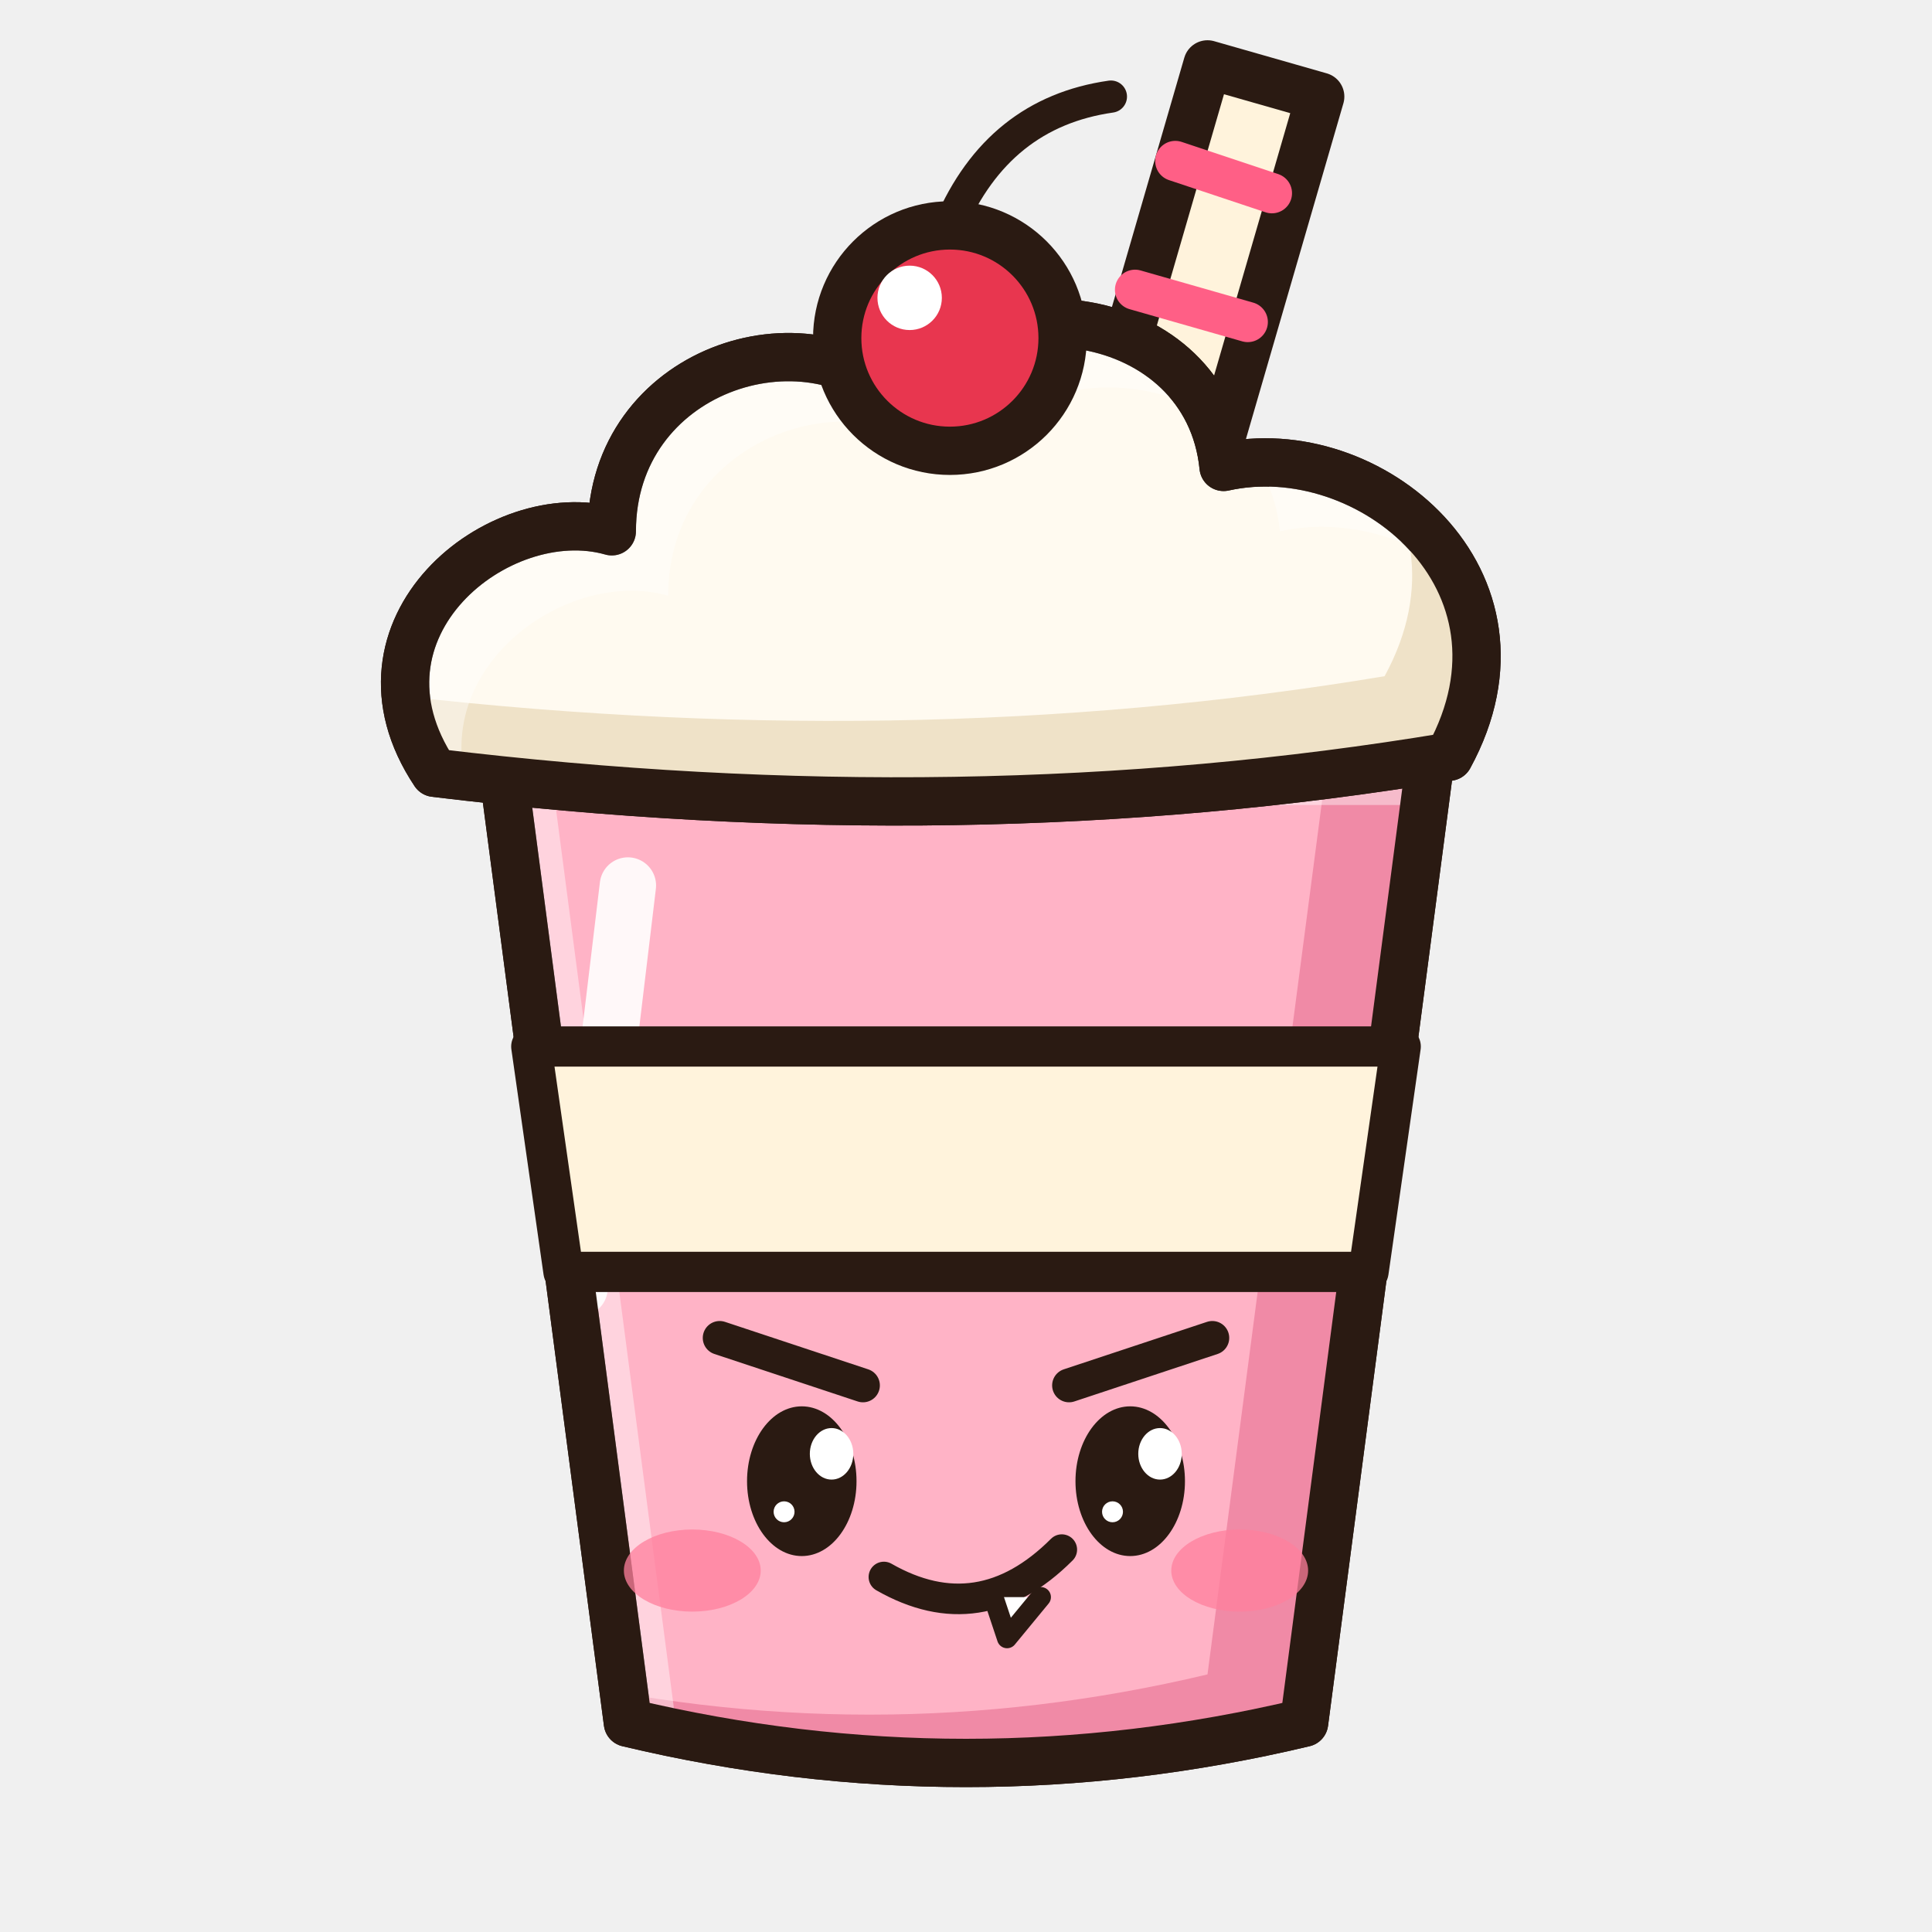
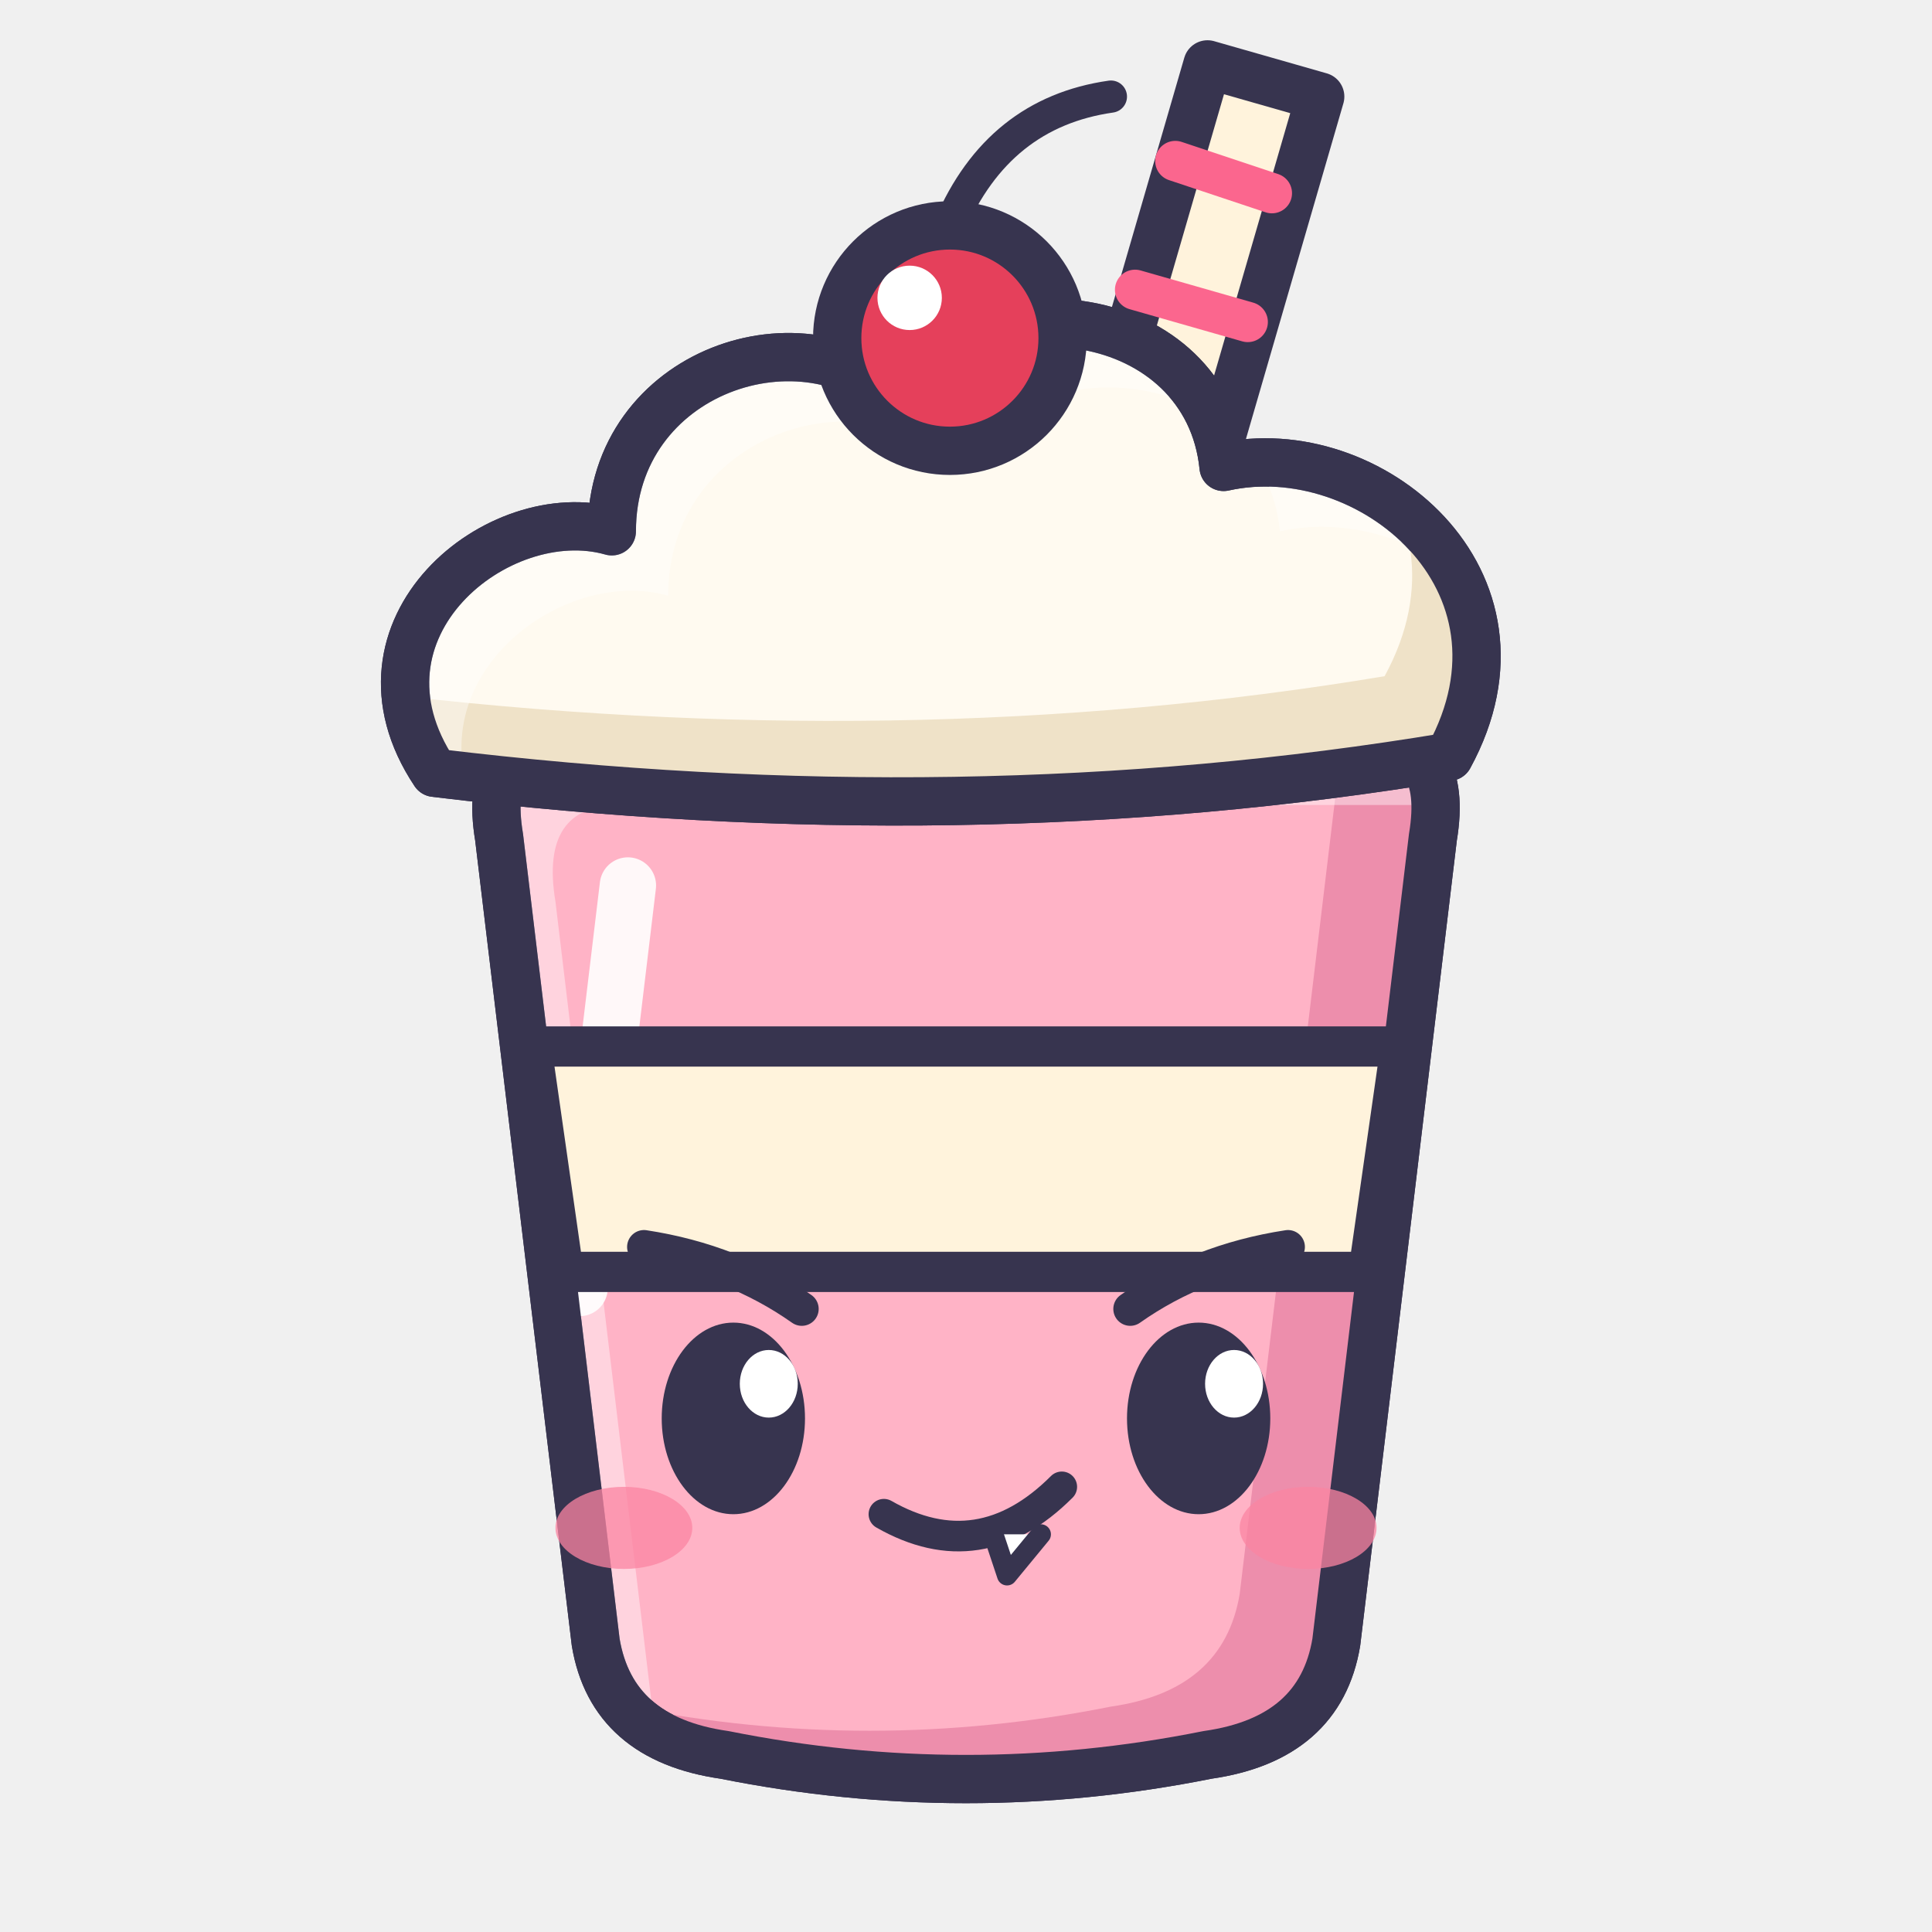
<svg xmlns="http://www.w3.org/2000/svg" viewBox="0 0 240 240" width="240" height="240">
-   <g stroke="#2a1a12" stroke-width="6" stroke-linejoin="round" stroke-linecap="round">
+   <g stroke="#37344f" stroke-width="6" stroke-linejoin="round" stroke-linecap="round">
    <path d="M132 70 L150 8 L164 12 L146 74" fill="#fff3dc" />
-     <path d="M137 52 l14 4 M141 36 l14 4 M146 20 l12 4" stroke="#ff5f86" stroke-width="5" />
+     <path d="M137 52 l14 4 M141 36 l14 4 M146 20 l12 4" stroke="#fb668e" stroke-width="5" />
+     <mask id="k15">
+       <path d="M70 92 L170 92 Q180 92 178 104 L166 204 Q164 216 150 218 Q120 224 90 218 Q76 216 74 204 L62 104 Q60 92 70 92Z" fill="#ffffff" stroke="none" />
+       <path d="M70 92 L170 92 Q180 92 178 104 L166 204 Q164 216 150 218 Q120 224 90 218 Q76 216 74 204 L62 104 Q60 92 70 92Z" fill="#000000" stroke="none" transform="translate(-12 -6)" />
+     </mask>
+     <path d="M70 92 L170 92 Q180 92 178 104 L166 204 Q164 216 150 218 Q120 224 90 218 Q76 216 74 204 L62 104 Q60 92 70 92Z" fill="#ffb3c6" />
+     <path d="M70 92 L170 92 Q180 92 178 104 L166 204 Q164 216 150 218 Q120 224 90 218 Q76 216 74 204 L62 104 Q60 92 70 92Z" fill="#ed8eac" stroke="none" mask="url(#k15)" />
+     <mask id="k16">
+       <path d="M70 92 L170 92 Q180 92 178 104 L166 204 Q164 216 150 218 Q120 224 90 218 Q76 216 74 204 L62 104 Q60 92 70 92Z" fill="#ffffff" stroke="none" />
+       <path d="M70 92 L170 92 Q180 92 178 104 L166 204 Q164 216 150 218 Q120 224 90 218 Q76 216 74 204 L62 104 Q60 92 70 92Z" fill="#000000" stroke="none" transform="translate(7 8)" />
+     </mask>
+     <path d="M70 92 L170 92 Q180 92 178 104 L166 204 Q164 216 150 218 Q120 224 90 218 Q76 216 74 204 L62 104 Q60 92 70 92Z" fill="#ffffff" stroke="none" opacity=".42" mask="url(#k16)" />
+     <path d="M78 110 L72 160" fill="none" stroke="#ffffff" stroke-width="7" opacity=".9" />
+     <path d="M70 92 L170 92 Q180 92 178 104 L166 204 Q164 216 150 218 Q120 224 90 218 Q76 216 74 204 L62 104 Q60 92 70 92Z" fill="none" />
+     <path d="M66 130 L174 130 L170 158 L70 158Z" fill="#fff3dc" stroke-width="5" />
    <mask id="k17">
-       <path d="M62 92 L178 92 L162 214 Q120 224 78 214Z" fill="#fff" stroke="none" />
-       <path d="M62 92 L178 92 L162 214 Q120 224 78 214Z" fill="#000" stroke="none" transform="translate(-12 -6)" />
-     </mask>
-     <path d="M62 92 L178 92 L162 214 Q120 224 78 214Z" fill="#ffb3c6" />
-     <path d="M62 92 L178 92 L162 214 Q120 224 78 214Z" fill="#f08aa6" stroke="none" mask="url(#k17)" />
-     <mask id="k18">
-       <path d="M62 92 L178 92 L162 214 Q120 224 78 214Z" fill="#fff" stroke="none" />
-       <path d="M62 92 L178 92 L162 214 Q120 224 78 214Z" fill="#000" stroke="none" transform="translate(7 8)" />
-     </mask>
-     <path d="M62 92 L178 92 L162 214 Q120 224 78 214Z" fill="#fff" stroke="none" opacity=".42" mask="url(#k18)" />
-     <path d="M78 110 L72 160" fill="none" stroke="#fff" stroke-width="7" opacity=".9" />
-     <path d="M62 92 L178 92 L162 214 Q120 224 78 214Z" fill="none" />
-     <path d="M66 130 L174 130 L170 158 L70 158Z" fill="#fff3dc" stroke-width="5" />
-     <mask id="k19">
-       <path d="M54 96 C42 78 62 62 76 66 C76 46 100 38 112 50 C122 34 150 38 152 58 C170 54 192 72 180 94 Q120 104 54 96Z" fill="#fff" stroke="none" />
-       <path d="M54 96 C42 78 62 62 76 66 C76 46 100 38 112 50 C122 34 150 38 152 58 C170 54 192 72 180 94 Q120 104 54 96Z" fill="#000" stroke="none" transform="translate(-8 -10)" />
+       <path d="M54 96 C42 78 62 62 76 66 C76 46 100 38 112 50 C122 34 150 38 152 58 C170 54 192 72 180 94 Q120 104 54 96Z" fill="#ffffff" stroke="none" />
+       <path d="M54 96 C42 78 62 62 76 66 C76 46 100 38 112 50 C122 34 150 38 152 58 C170 54 192 72 180 94 Q120 104 54 96Z" fill="#000000" stroke="none" transform="translate(-8 -10)" />
    </mask>
    <path d="M54 96 C42 78 62 62 76 66 C76 46 100 38 112 50 C122 34 150 38 152 58 C170 54 192 72 180 94 Q120 104 54 96Z" fill="#fffaf0" />
-     <path d="M54 96 C42 78 62 62 76 66 C76 46 100 38 112 50 C122 34 150 38 152 58 C170 54 192 72 180 94 Q120 104 54 96Z" fill="#efe2c8" stroke="none" mask="url(#k19)" />
-     <mask id="k20">
-       <path d="M54 96 C42 78 62 62 76 66 C76 46 100 38 112 50 C122 34 150 38 152 58 C170 54 192 72 180 94 Q120 104 54 96Z" fill="#fff" stroke="none" />
-       <path d="M54 96 C42 78 62 62 76 66 C76 46 100 38 112 50 C122 34 150 38 152 58 C170 54 192 72 180 94 Q120 104 54 96Z" fill="#000" stroke="none" transform="translate(7 8)" />
+     <path d="M54 96 C42 78 62 62 76 66 C76 46 100 38 112 50 C122 34 150 38 152 58 C170 54 192 72 180 94 Q120 104 54 96Z" fill="#efe2c8" stroke="none" mask="url(#k17)" />
+     <mask id="k18">
+       <path d="M54 96 C42 78 62 62 76 66 C76 46 100 38 112 50 C122 34 150 38 152 58 C170 54 192 72 180 94 Q120 104 54 96Z" fill="#ffffff" stroke="none" />
+       <path d="M54 96 C42 78 62 62 76 66 C76 46 100 38 112 50 C122 34 150 38 152 58 C170 54 192 72 180 94 Q120 104 54 96Z" fill="#000000" stroke="none" transform="translate(7 8)" />
    </mask>
-     <path d="M54 96 C42 78 62 62 76 66 C76 46 100 38 112 50 C122 34 150 38 152 58 C170 54 192 72 180 94 Q120 104 54 96Z" fill="#fff" stroke="none" opacity=".42" mask="url(#k20)" />
+     <path d="M54 96 C42 78 62 62 76 66 C76 46 100 38 112 50 C122 34 150 38 152 58 C170 54 192 72 180 94 Q120 104 54 96Z" fill="#ffffff" stroke="none" opacity=".42" mask="url(#k18)" />
    <path d="M54 96 C42 78 62 62 76 66 C76 46 100 38 112 50 C122 34 150 38 152 58 C170 54 192 72 180 94 Q120 104 54 96Z" fill="none" />
-     <circle cx="118" cy="42" r="14" fill="#e8364f" />
+     <circle cx="118" cy="42" r="14" fill="#e5405b" />
    <path d="M118 28 q6 -14 20 -16" fill="none" stroke-width="4" />
-     <circle cx="113" cy="37" r="4" fill="#fff" stroke="none" />
-     <ellipse cx="86.0" cy="195.1" rx="8.5" ry="5.1" fill="#ff7f9c" stroke="none" opacity=".75" />
-     <ellipse cx="154.0" cy="195.1" rx="8.5" ry="5.1" fill="#ff7f9c" stroke="none" opacity=".75" />
-     <ellipse cx="99.6" cy="184.0" rx="6.8" ry="9.3" fill="#2a1a12" stroke="none" />
-     <ellipse cx="103.3" cy="180.6" rx="2.7" ry="3.2" fill="#fff" stroke="none" />
-     <circle cx="97.4" cy="187.8" r="1.3" fill="#fff" stroke="none" />
-     <path d="M89.4 166.2 L107.2 172.1" stroke-width="4.2" />
-     <ellipse cx="140.4" cy="184.0" rx="6.8" ry="9.3" fill="#2a1a12" stroke="none" />
-     <ellipse cx="144.1" cy="180.6" rx="2.7" ry="3.2" fill="#fff" stroke="none" />
-     <circle cx="138.2" cy="187.8" r="1.3" fill="#fff" stroke="none" />
-     <path d="M150.6 166.2 L132.8 172.1" stroke-width="4.2" />
-     <path d="M109.8 195.9 Q121.7 202.7 131.9 192.5" fill="none" stroke-width="3.8" />
-     <path d="M123.4 198.4 l1.7 5.1 l4.2 -5.1" fill="#fff" stroke-width="2.5" />
+     <circle cx="113" cy="37" r="4" fill="#ffffff" stroke="none" />
+     <ellipse cx="77.5" cy="189.8" rx="8.5" ry="5.1" fill="#fb84a2" stroke="none" opacity=".75" />
+     <ellipse cx="162.5" cy="189.8" rx="8.5" ry="5.1" fill="#fb84a2" stroke="none" opacity=".75" />
+     <ellipse cx="91.1" cy="176.2" rx="8.9" ry="11.9" fill="#37344f" stroke="none" />
+     <ellipse cx="95.5" cy="171.9" rx="3.6" ry="4.2" fill="#ffffff" stroke="none" />
+     <path d="M80.0 154.9 Q91.1 156.6 99.6 162.6" fill="none" stroke-width="4.2" />
+     <ellipse cx="148.9" cy="176.2" rx="8.9" ry="11.9" fill="#37344f" stroke="none" />
+     <ellipse cx="153.3" cy="171.9" rx="3.6" ry="4.2" fill="#ffffff" stroke="none" />
+     <path d="M160.0 154.9 Q148.9 156.6 140.4 162.6" fill="none" stroke-width="4.2" />
+     <path d="M109.8 188.1 Q121.7 194.9 131.9 184.7" fill="none" stroke-width="3.8" />
+     <path d="M123.4 190.6 l1.7 5.1 l4.2 -5.1" fill="#ffffff" stroke-width="2.5" />
  </g>
</svg>
